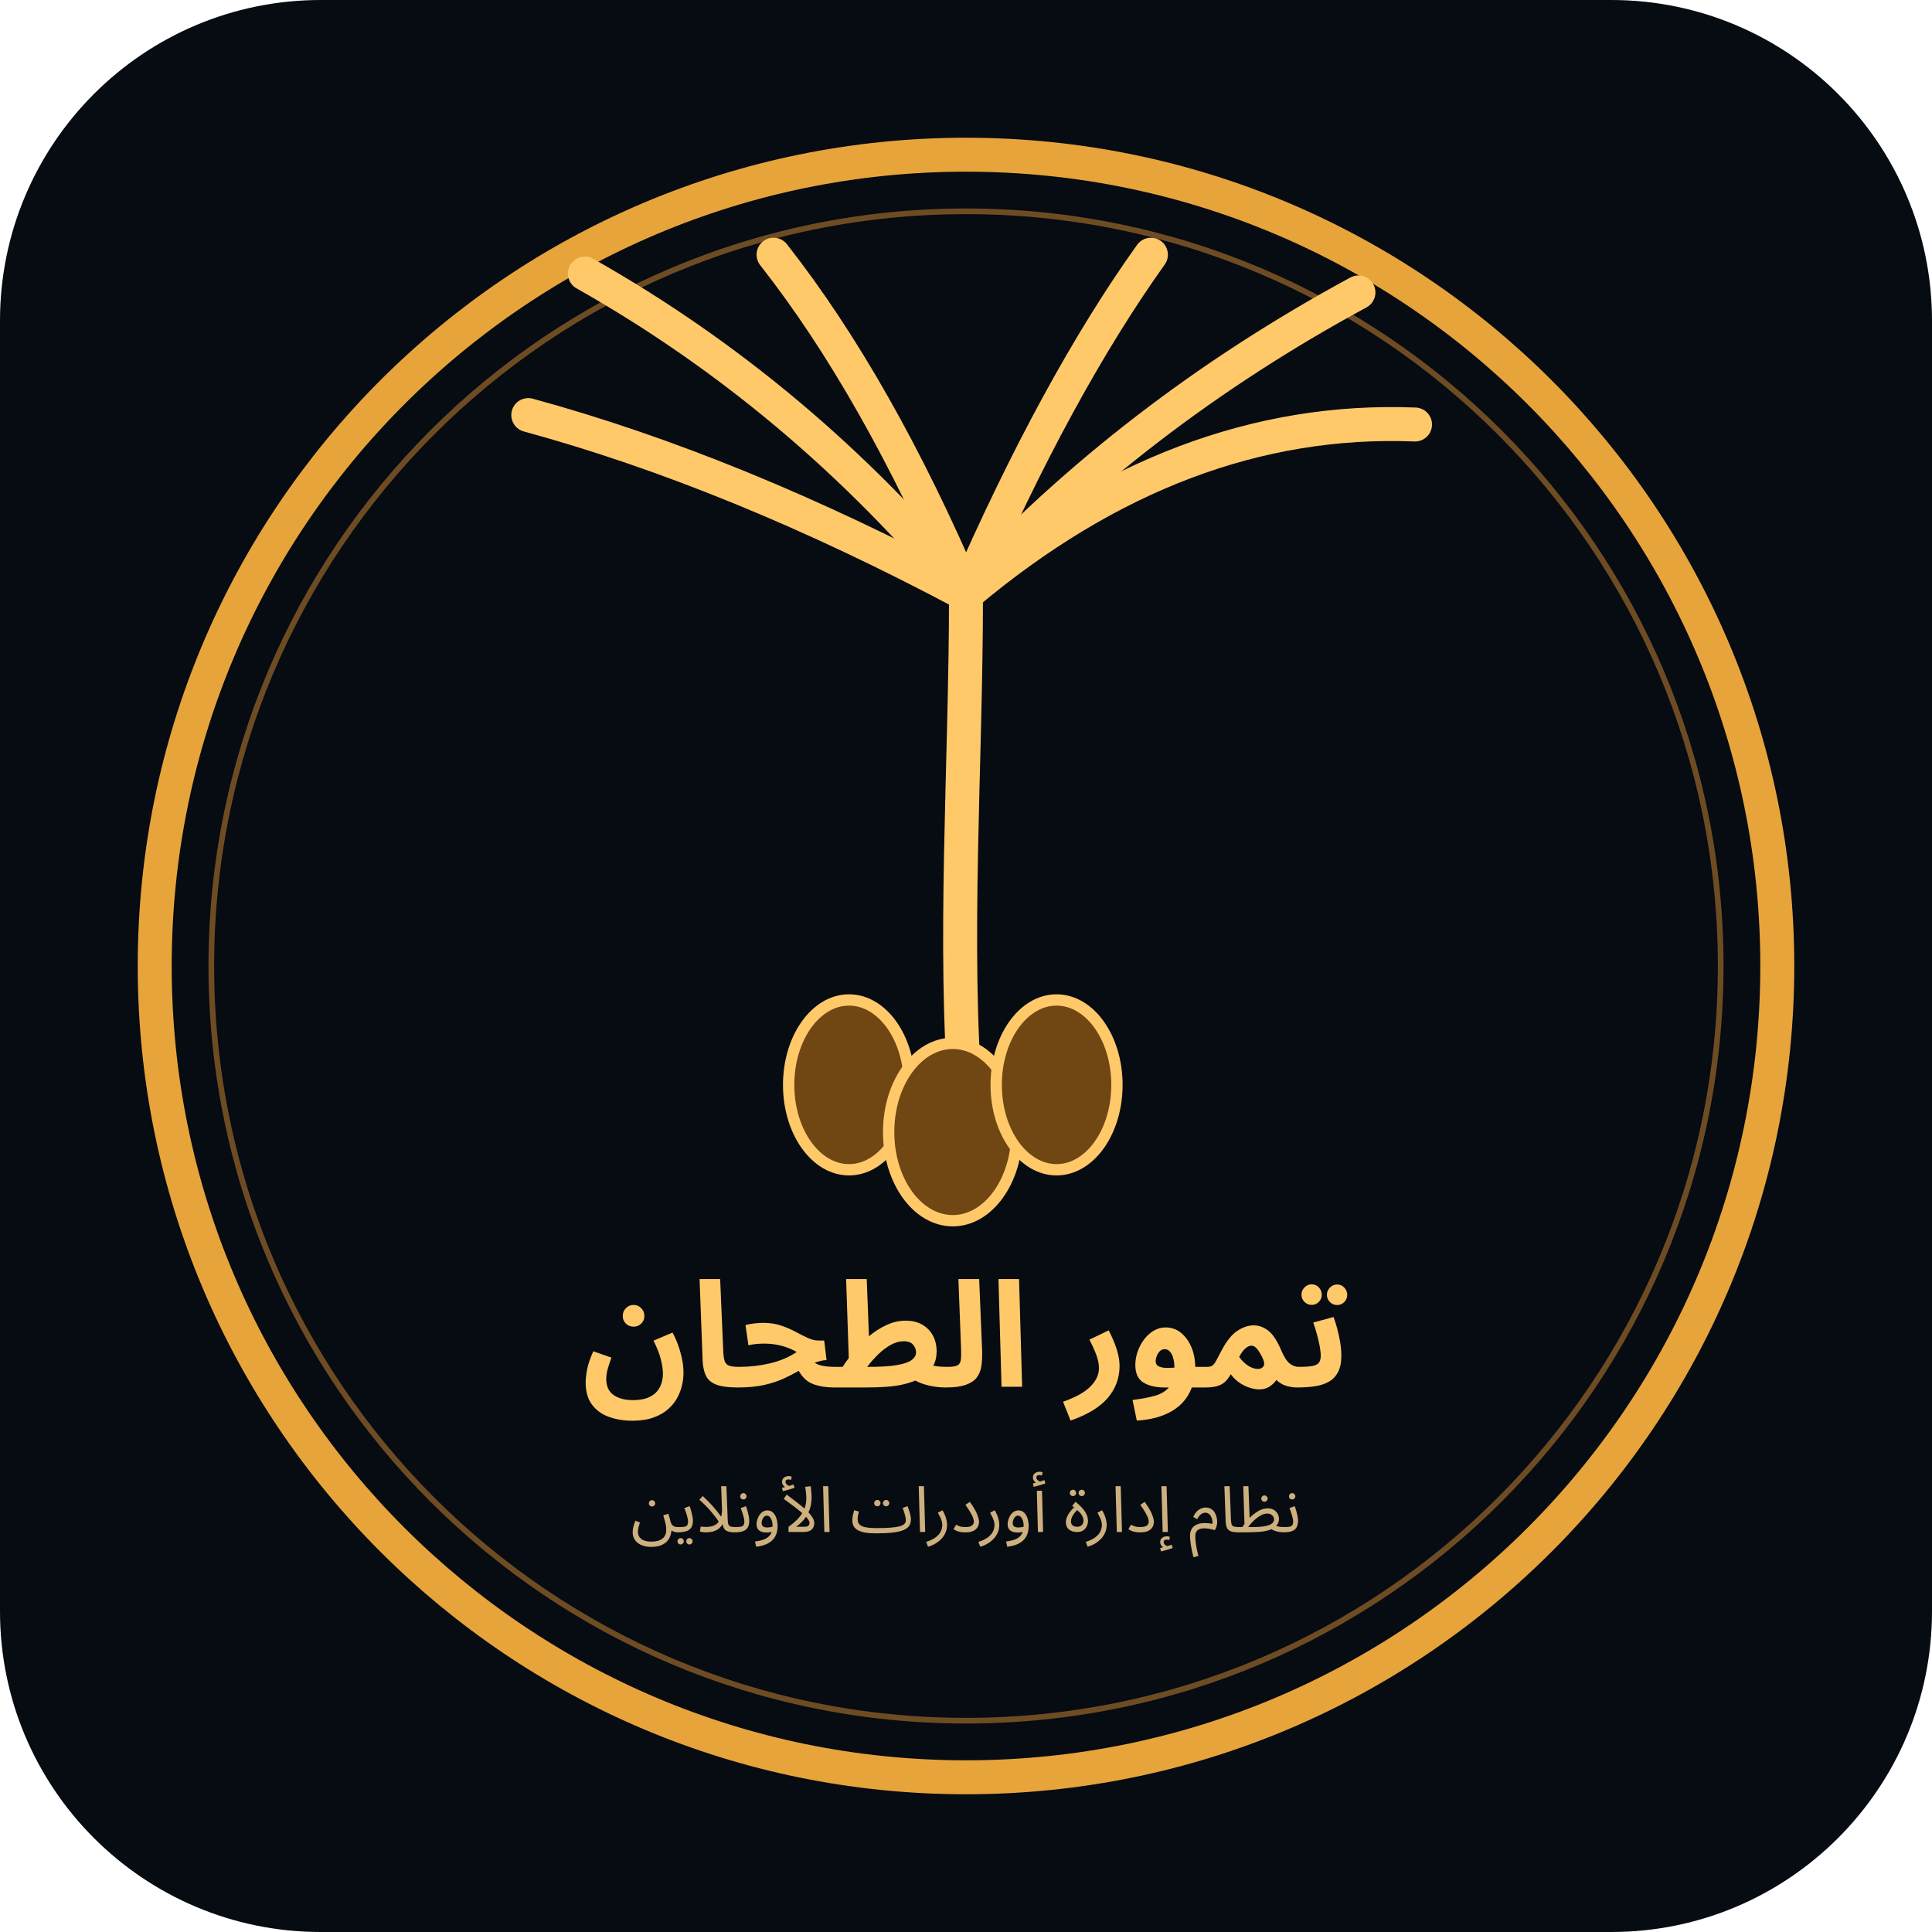
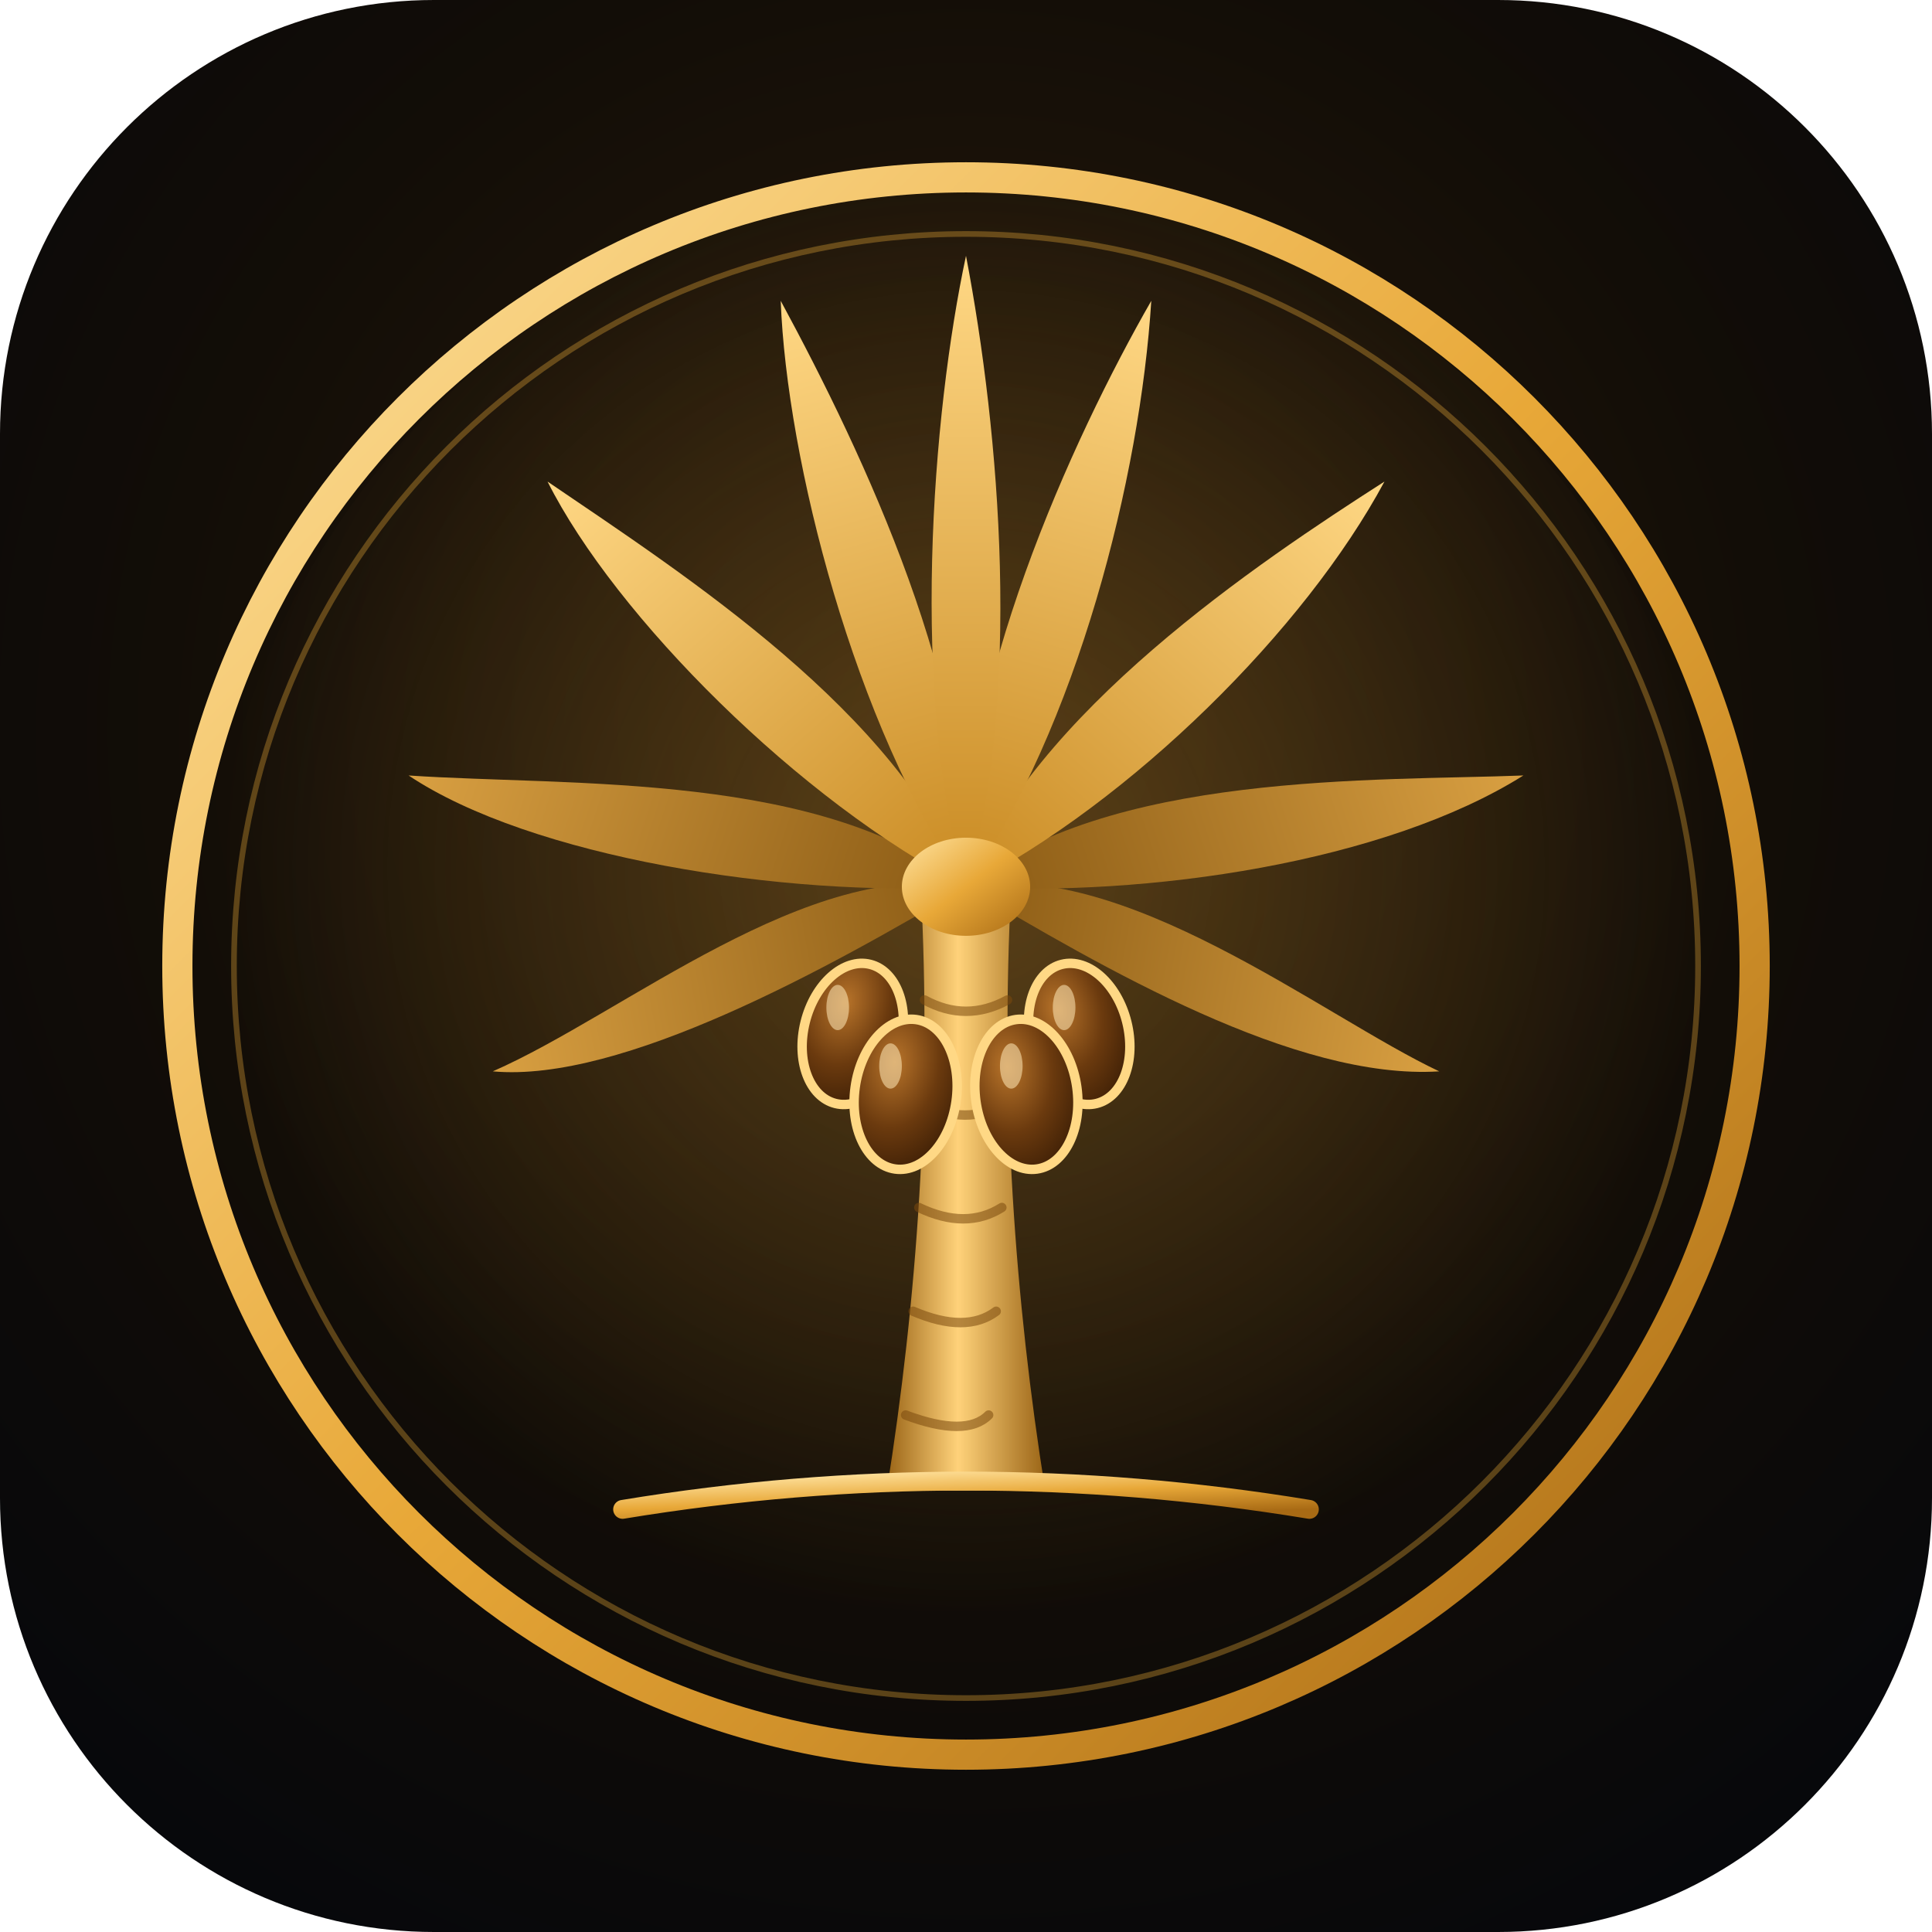
- <svg xmlns="http://www.w3.org/2000/svg" viewBox="0 0 1024 1024">
-   <rect width="1024" height="1024" rx="170" fill="#070b12" />
-   <circle cx="512" cy="512" r="430" fill="none" stroke="#e7a43b" stroke-width="18" />
-   <circle cx="512" cy="512" r="400" fill="none" stroke="#6e4c23" stroke-width="3" />
-   <g fill="none" stroke="#ffc96a" stroke-width="18" stroke-linecap="round">
-     <path d="M512 585 C505 500 512 405 512 315" />
-     <path d="M512 315 Q390 250 280 220" />
-     <path d="M512 315 Q425 210 310 145" />
-     <path d="M512 315 Q465 205 410 135" />
-     <path d="M512 315 Q560 205 610 135" />
-     <path d="M512 315 Q600 220 720 155" />
-     <path d="M512 315 Q625 220 750 225" />
+ <svg xmlns="http://www.w3.org/2000/svg" viewBox="0 0 1024 1024" width="1024" height="1024">
+   <defs>
+     <radialGradient id="bg" cx="50%" cy="38%" r="75%">
+       <stop offset="0" stop-color="#2a1c0b" />
+       <stop offset="0.55" stop-color="#120d07" />
+       <stop offset="1" stop-color="#05070c" />
+     </radialGradient>
+     <linearGradient id="gold" x1="0" y1="0" x2="1" y2="1">
+       <stop offset="0" stop-color="#ffe3a0" />
+       <stop offset="0.5" stop-color="#e8a838" />
+       <stop offset="1" stop-color="#a86a14" />
+     </linearGradient>
+     <linearGradient id="frond" x1="0" y1="1" x2="0" y2="0">
+       <stop offset="0" stop-color="#c98a22" />
+       <stop offset="1" stop-color="#ffd885" />
+     </linearGradient>
+     <linearGradient id="frondDark" x1="0" y1="1" x2="0" y2="0">
+       <stop offset="0" stop-color="#8a5a14" />
+       <stop offset="1" stop-color="#d9a042" />
+     </linearGradient>
+     <linearGradient id="trunk" x1="0" y1="0" x2="1" y2="0">
+       <stop offset="0" stop-color="#9a6416" />
+       <stop offset="0.45" stop-color="#ffd27a" />
+       <stop offset="1" stop-color="#9a6416" />
+     </linearGradient>
+     <radialGradient id="date" cx="35%" cy="30%" r="80%">
+       <stop offset="0" stop-color="#b8742a" />
+       <stop offset="0.55" stop-color="#6b3a0e" />
+       <stop offset="1" stop-color="#3a1d05" />
+     </radialGradient>
+     <radialGradient id="glow" cx="50%" cy="45%" r="50%">
+       <stop offset="0" stop-color="#e8a838" stop-opacity="0.28" />
+       <stop offset="1" stop-color="#e8a838" stop-opacity="0" />
+     </radialGradient>
+   </defs>
+   <rect width="1024" height="1024" rx="230" fill="url(#bg)" />
+   <circle cx="512" cy="500" r="400" fill="url(#glow)" />
+   <circle cx="512" cy="512" r="418" fill="none" stroke="url(#gold)" stroke-width="16" />
+   <circle cx="512" cy="512" r="388" fill="none" stroke="#e8a838" stroke-opacity="0.35" stroke-width="3" />
+   <g transform="translate(512 470) scale(0.88) translate(-512 -470)">
+     <path d="M0 0 C -34 -90.0, -80.4 -225.0, -60 -300 C -39.6 -216.0, 34 -90.0, 0 0 Z" transform="translate(512 470) rotate(-100)" fill="url(#frondDark)" />
+     <path d="M0 0 C -34 -90.0, 39.6 -225.0, 60 -300 C 80.4 -216.0, 34 -90.0, 0 0 Z" transform="translate(512 470) rotate(100)" fill="url(#frondDark)" />
+     <path d="M0 0 C -40 -102.0, -64.0 -255.0, -40 -340 C -16.0 -244.8, 40 -102.0, 0 0 Z" transform="translate(512 470) rotate(-72)" fill="url(#frondDark)" />
+     <path d="M0 0 C -40 -102.0, 16.0 -255.0, 40 -340 C 64.0 -244.8, 40 -102.0, 0 0 Z" transform="translate(512 470) rotate(72)" fill="url(#frondDark)" />
+     <path d="M0 0 C -40 -105.0, -48.0 -262.5, -24 -350 C 0.0 -252.0, 40 -105.0, 0 0 Z" transform="translate(512 470) rotate(-42)" fill="url(#frond)" />
+     <path d="M0 0 C -40 -105.0, 0.0 -262.5, 24 -350 C 48.0 -252.0, 40 -105.0, 0 0 Z" transform="translate(512 470) rotate(42)" fill="url(#frond)" />
+     <path d="M0 0 C -38 -111.0, -32.8 -277.5, -10 -370 C 12.8 -266.4, 38 -111.0, 0 0 Z" transform="translate(512 470) rotate(-16)" fill="url(#frond)" />
+     <path d="M0 0 C -38 -111.0, -12.8 -277.5, 10 -370 C 32.8 -266.4, 38 -111.0, 0 0 Z" transform="translate(512 470) rotate(16)" fill="url(#frond)" />
+     <path d="M0 0 C -34 -114.0, -20.4 -285.0, 0 -380 C 20.4 -273.6, 34 -114.0, 0 0 Z" transform="translate(512 470) rotate(0)" fill="url(#frond)" />
  </g>
-   <g fill="#704613" stroke="#ffc96a" stroke-width="6">
-     <ellipse cx="450" cy="575" rx="32" ry="45" />
-     <ellipse cx="505" cy="600" rx="34" ry="47" />
-     <ellipse cx="560" cy="575" rx="32" ry="45" />
+   <path d="M488 470 C 494 580, 486 690, 470 790 L 554 790 C 538 690, 530 580, 536 470 Z" fill="url(#trunk)" />
+   <g stroke="#7a4a0e" stroke-opacity="0.55" stroke-width="5" stroke-linecap="round" fill="none">
+     <path d="M490 530 Q512 542 534 530" />
+     <path d="M489 585 Q512 597 533 585" />
+     <path d="M487 640 Q512 652 531 640" />
+     <path d="M484 695 Q512 707 528 695" />
+     <path d="M480 750 Q512 762 524 750" />
  </g>
-   <text x="512" y="735" text-anchor="middle" fill="#ffc96a" font-family="Noto Sans Arabic, Arial" font-size="78" font-weight="700">تمور الطحان</text>
-   <text x="512" y="812" text-anchor="middle" fill="#cdb07e" font-family="Noto Sans Arabic, Arial" font-size="34">نظام إدارة أوردرات الأونلاين</text>
+   <ellipse cx="512" cy="470" rx="34" ry="26" fill="url(#gold)" />
+   <g stroke="#ffd885" stroke-width="5">
+     <ellipse cx="452" cy="548" rx="26" ry="38" fill="url(#date)" transform="rotate(14 452 548)" />
+     <ellipse cx="572" cy="548" rx="26" ry="38" fill="url(#date)" transform="rotate(-14 572 548)" />
+     <ellipse cx="480" cy="580" rx="27" ry="40" fill="url(#date)" transform="rotate(8 480 580)" />
+     <ellipse cx="544" cy="580" rx="27" ry="40" fill="url(#date)" transform="rotate(-8 544 580)" />
+   </g>
+   <g fill="#ffe9b8" fill-opacity="0.55">
+     <ellipse cx="444" cy="534" rx="6" ry="12" />
+     <ellipse cx="564" cy="534" rx="6" ry="12" />
+     <ellipse cx="472" cy="565" rx="6" ry="12" />
+     <ellipse cx="536" cy="565" rx="6" ry="12" />
+   </g>
+   <path d="M330 800 Q512 770 694 800" fill="none" stroke="url(#gold)" stroke-width="10" stroke-linecap="round" />
</svg>
